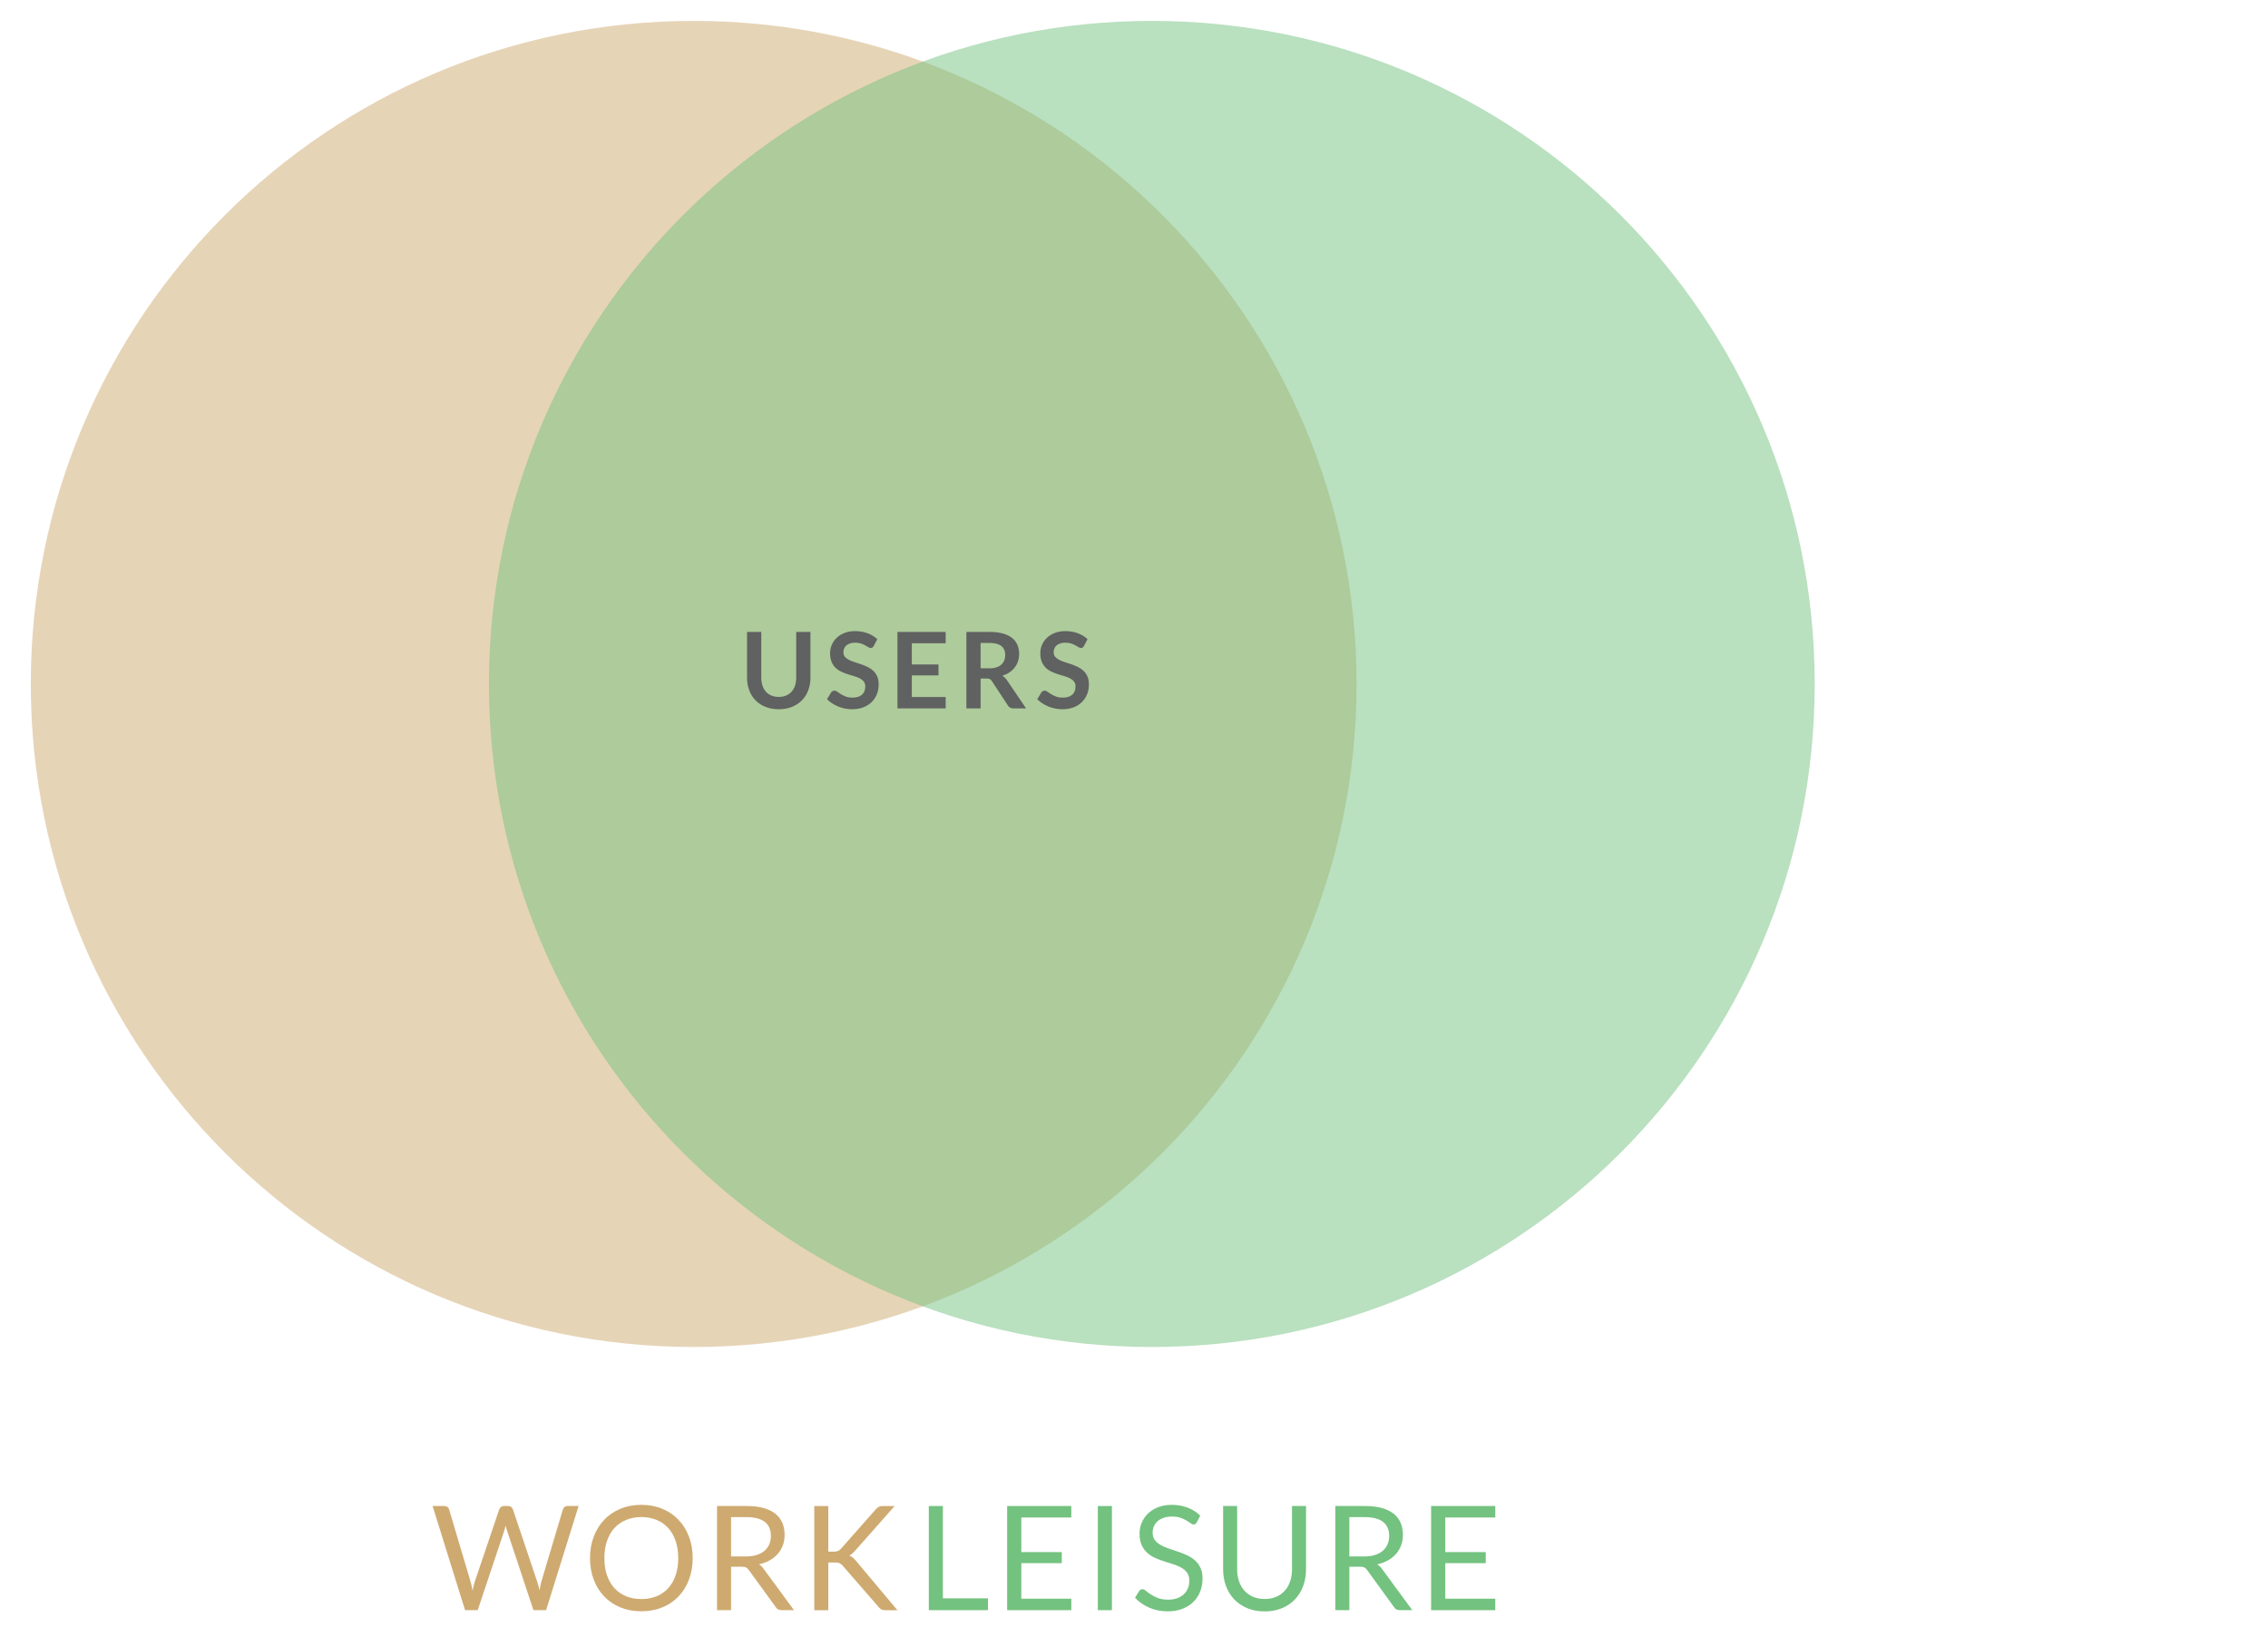
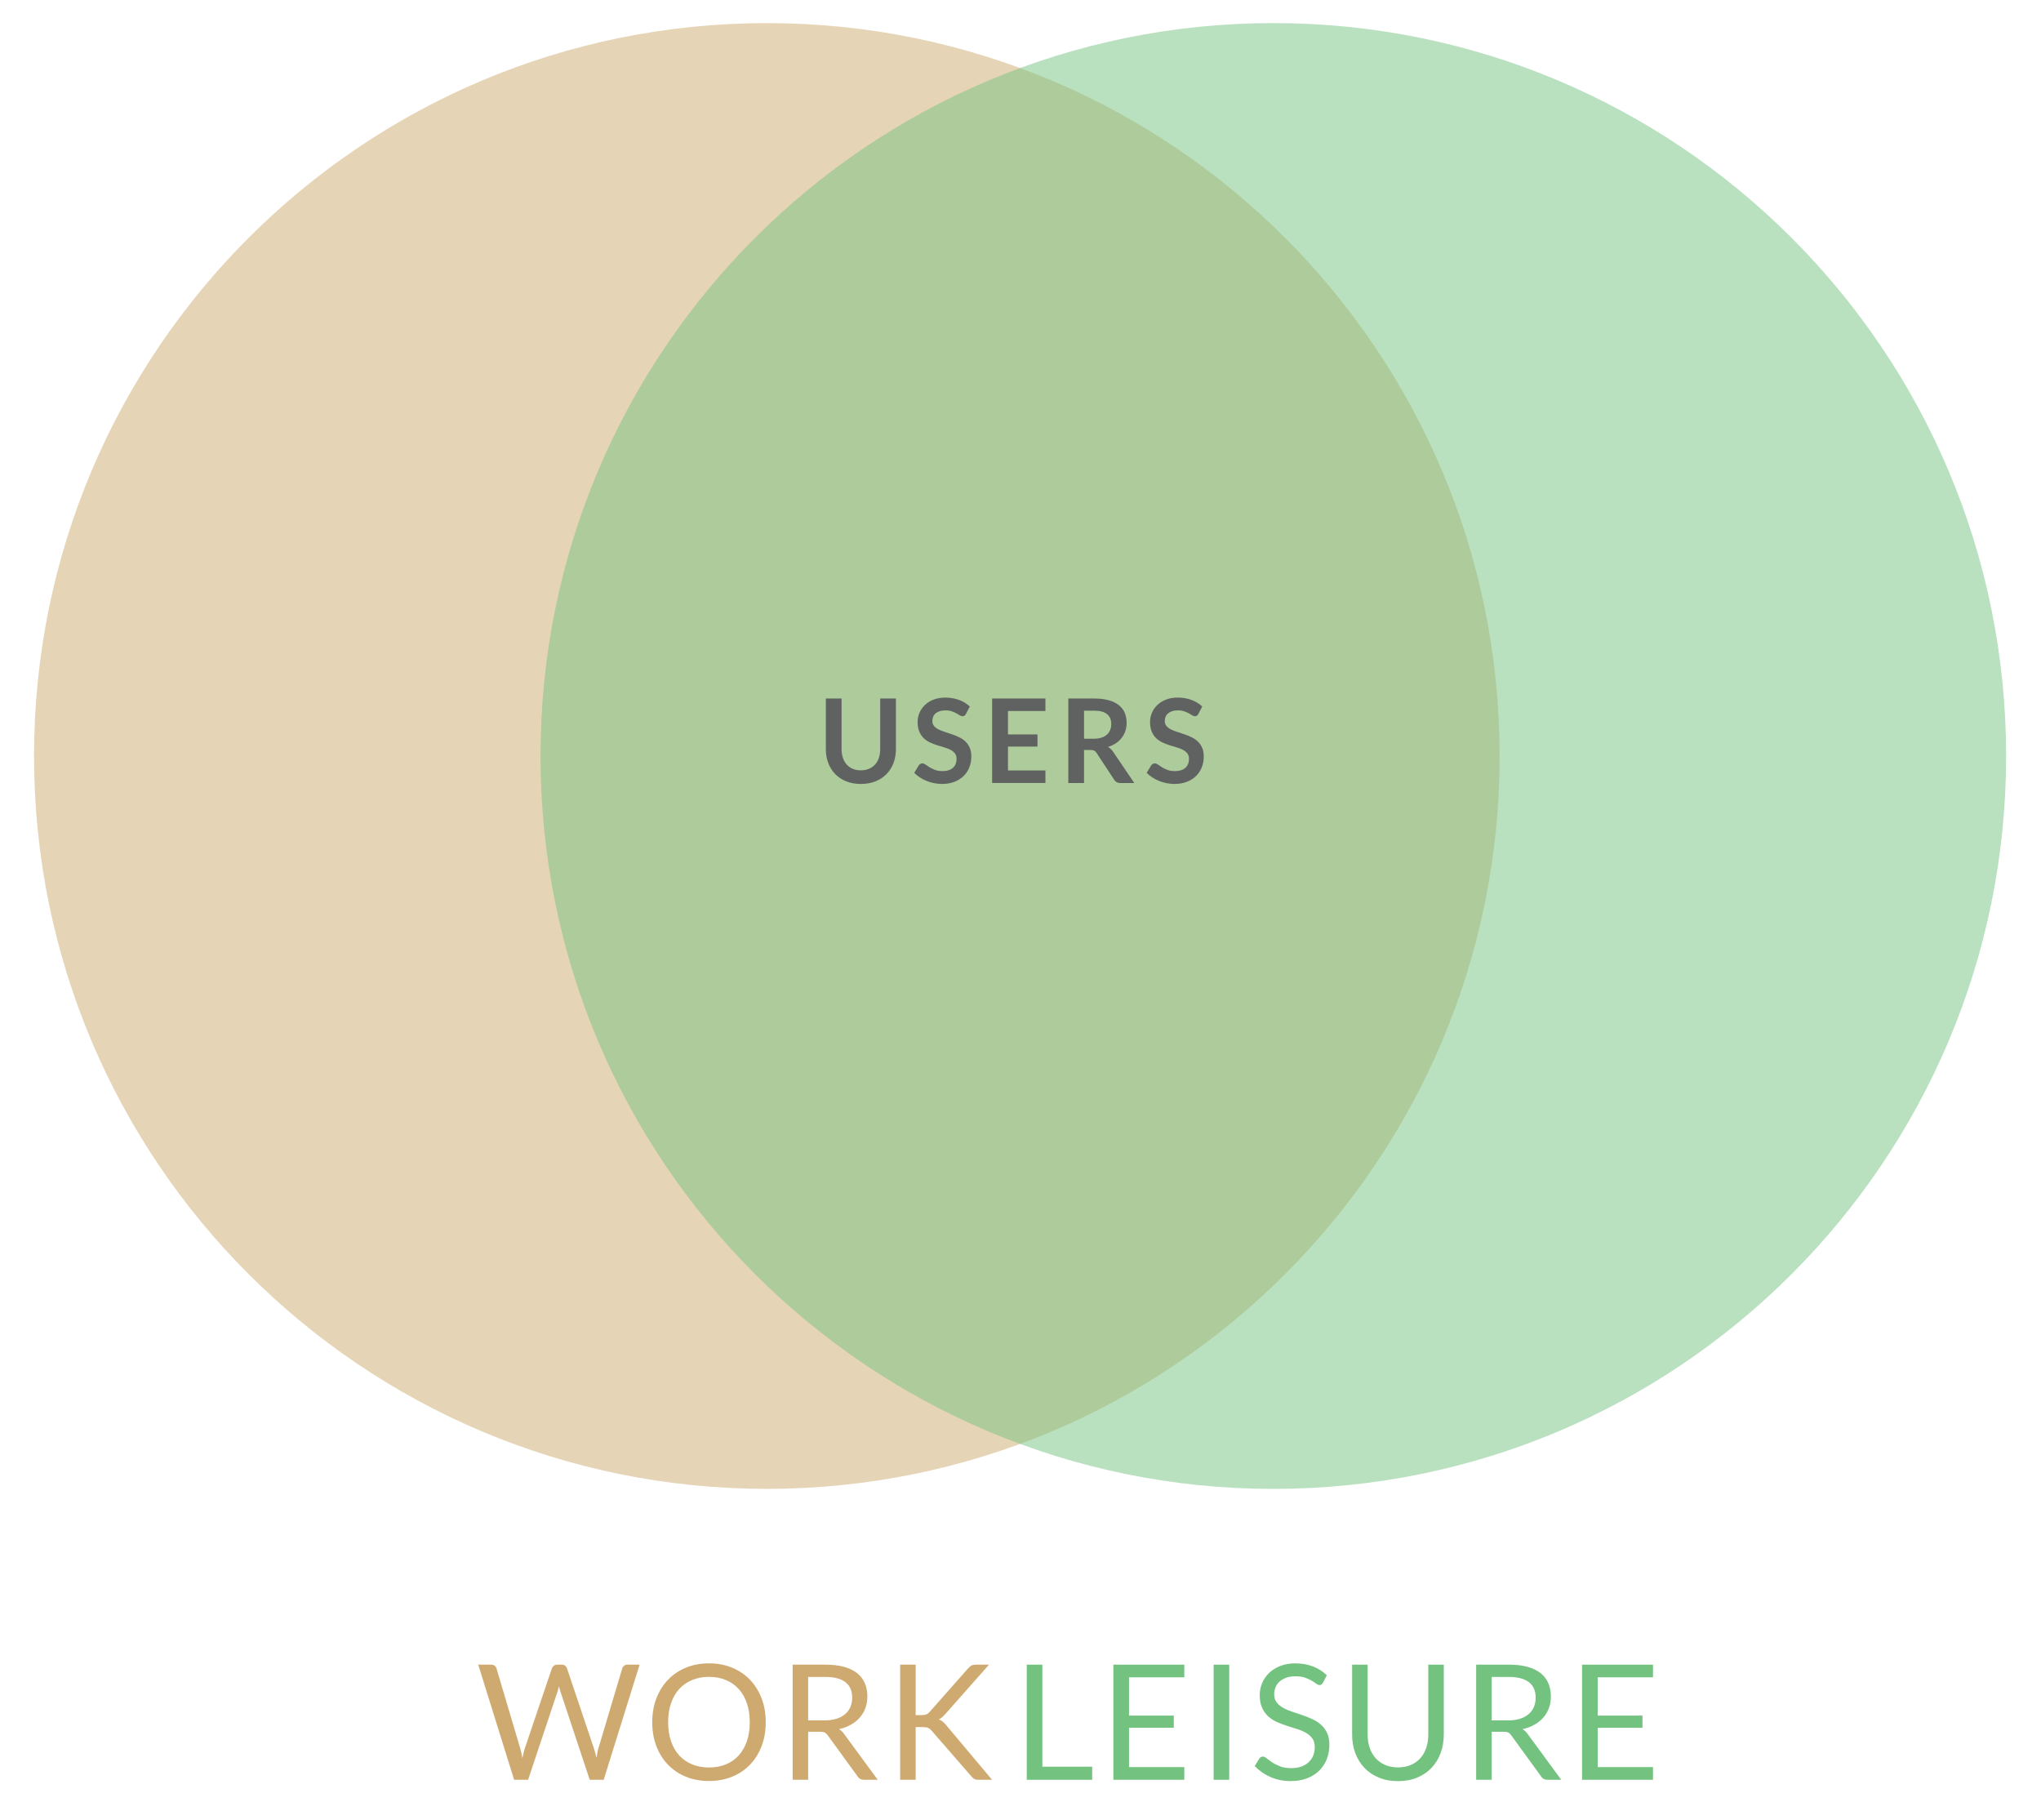
- <svg xmlns="http://www.w3.org/2000/svg" version="1.1" id="Layer_1" x="0px" y="0px" width="466.484px" height="338.559px" viewBox="0 0 466.484 338.559" enable-background="new 0 0 466.484 338.559" xml:space="preserve">
-   <path opacity="0.5" fill="#CEAA70" d="M279.013,140.639c0,75.297-61.042,136.339-136.338,136.339  c-75.3,0-136.342-61.042-136.342-136.339c0-75.3,61.042-136.342,136.342-136.342C217.971,4.297,279.013,65.34,279.013,140.639z" />
-   <circle opacity="0.5" fill="#73C27F" cx="236.911" cy="140.639" r="136.342" />
+ <svg xmlns="http://www.w3.org/2000/svg" version="1.1" id="Layer_1" x="0px" y="0px" width="379.742px" height="338.559px" viewBox="0 0 379.742 338.559" enable-background="new 0 0 379.742 338.559" xml:space="preserve">
+   <path opacity="0.5" fill="#CEAA70" enable-background="new    " d="M279.014,140.639c0,75.297-61.042,136.339-136.339,136.339  c-75.3,0-136.342-61.042-136.342-136.339c0-75.3,61.042-136.342,136.342-136.342C217.971,4.297,279.014,65.34,279.014,140.639z" />
+   <circle opacity="0.5" fill="#73C27F" enable-background="new    " cx="236.911" cy="140.639" r="136.342" />
  <g>
-     <path fill="#CEAA70" d="M88.977,309.677h2.406c0.259,0,0.473,0.065,0.643,0.194c0.169,0.13,0.284,0.294,0.344,0.493l4.424,14.888   c0.08,0.27,0.152,0.559,0.217,0.867c0.064,0.309,0.127,0.633,0.187,0.972c0.07-0.339,0.14-0.665,0.209-0.979   c0.069-0.313,0.149-0.6,0.239-0.859l5.037-14.888c0.06-0.169,0.177-0.326,0.351-0.471s0.386-0.217,0.636-0.217h0.837   c0.259,0,0.471,0.065,0.635,0.194c0.165,0.13,0.281,0.294,0.351,0.493l5.007,14.888c0.18,0.519,0.339,1.111,0.479,1.779   c0.06-0.329,0.114-0.643,0.165-0.942c0.05-0.299,0.114-0.577,0.194-0.837l4.439-14.888c0.049-0.179,0.162-0.338,0.336-0.478   s0.386-0.21,0.635-0.21h2.257l-6.682,21.42h-2.601l-5.426-16.338c-0.11-0.309-0.209-0.667-0.299-1.076   c-0.05,0.2-0.097,0.392-0.142,0.576s-0.092,0.351-0.142,0.5l-5.456,16.338h-2.601L88.977,309.677z" />
-     <path fill="#CEAA70" d="M142.473,320.395c0,1.604-0.254,3.076-0.763,4.417c-0.508,1.34-1.226,2.493-2.152,3.46   s-2.04,1.717-3.341,2.25c-1.3,0.533-2.738,0.8-4.312,0.8c-1.575,0-3.01-0.267-4.305-0.8s-2.406-1.283-3.333-2.25   s-1.645-2.12-2.152-3.46c-0.508-1.341-0.763-2.813-0.763-4.417s0.254-3.077,0.763-4.417c0.508-1.34,1.226-2.496,2.152-3.468   s2.038-1.727,3.333-2.265s2.73-0.808,4.305-0.808c1.574,0,3.012,0.27,4.312,0.808c1.301,0.538,2.414,1.293,3.341,2.265   s1.645,2.128,2.152,3.468C142.219,317.318,142.473,318.79,142.473,320.395z M139.499,320.395c0-1.315-0.18-2.496-0.538-3.543   c-0.359-1.046-0.867-1.931-1.525-2.653c-0.658-0.722-1.455-1.277-2.392-1.666s-1.983-0.583-3.139-0.583   c-1.146,0-2.188,0.194-3.124,0.583c-0.937,0.389-1.737,0.944-2.399,1.666c-0.663,0.723-1.173,1.607-1.532,2.653   c-0.359,1.047-0.538,2.228-0.538,3.543s0.179,2.494,0.538,3.535c0.358,1.041,0.869,1.923,1.532,2.646s1.462,1.275,2.399,1.659   c0.937,0.384,1.978,0.575,3.124,0.575c1.156,0,2.202-0.191,3.139-0.575s1.734-0.937,2.392-1.659s1.166-1.604,1.525-2.646   C139.319,322.889,139.499,321.71,139.499,320.395z" />
-     <path fill="#CEAA70" d="M150.365,322.158v8.938h-2.885v-21.42h6.054c1.355,0,2.526,0.138,3.513,0.411   c0.986,0.274,1.801,0.671,2.444,1.188c0.643,0.519,1.118,1.144,1.427,1.876s0.463,1.552,0.463,2.459   c0,0.757-0.12,1.465-0.358,2.122c-0.239,0.658-0.586,1.248-1.039,1.771c-0.454,0.523-1.007,0.97-1.659,1.338   c-0.653,0.369-1.393,0.647-2.22,0.837c0.359,0.209,0.678,0.514,0.957,0.912l6.248,8.505h-2.571c-0.528,0-0.917-0.204-1.166-0.613   l-5.561-7.652c-0.169-0.239-0.354-0.411-0.553-0.516c-0.2-0.105-0.499-0.157-0.897-0.157H150.365z M150.365,320.051h3.034   c0.847,0,1.592-0.103,2.235-0.307s1.181-0.493,1.614-0.867c0.434-0.373,0.76-0.819,0.979-1.338   c0.219-0.518,0.329-1.091,0.329-1.719c0-1.275-0.421-2.237-1.263-2.885c-0.842-0.647-2.095-0.972-3.759-0.972h-3.169V320.051z" />
-     <path fill="#CEAA70" d="M170.365,319.065h1.091c0.378,0,0.68-0.048,0.904-0.143s0.436-0.256,0.635-0.485l7.13-8.072   c0.219-0.249,0.431-0.426,0.635-0.53c0.204-0.104,0.466-0.157,0.785-0.157h2.466l-8.161,9.223c-0.209,0.229-0.406,0.424-0.59,0.583   c-0.185,0.159-0.381,0.289-0.591,0.389c0.279,0.09,0.523,0.225,0.732,0.403c0.209,0.18,0.429,0.404,0.658,0.673l8.52,10.149h-2.511   c-0.189,0-0.349-0.015-0.478-0.045c-0.13-0.03-0.242-0.069-0.336-0.119s-0.182-0.115-0.262-0.194   c-0.08-0.08-0.159-0.165-0.239-0.255l-7.399-8.505c-0.109-0.119-0.211-0.222-0.306-0.307c-0.095-0.084-0.205-0.156-0.329-0.216   c-0.125-0.061-0.269-0.103-0.433-0.128c-0.165-0.024-0.366-0.037-0.605-0.037h-1.315v9.806h-2.885v-21.42h2.885V319.065z" />
+     <path fill="#CEAA70" d="M88.977,309.677h2.406c0.259,0,0.473,0.065,0.643,0.194c0.169,0.13,0.284,0.294,0.344,0.493l4.424,14.888   c0.08,0.27,0.152,0.559,0.217,0.867c0.064,0.309,0.127,0.633,0.187,0.972c0.07-0.339,0.14-0.665,0.209-0.979   c0.069-0.312,0.149-0.6,0.239-0.858l5.037-14.888c0.06-0.17,0.177-0.326,0.351-0.472c0.174-0.145,0.386-0.217,0.636-0.217h0.837   c0.259,0,0.471,0.065,0.635,0.194c0.165,0.13,0.281,0.294,0.351,0.492l5.007,14.889c0.18,0.519,0.339,1.11,0.479,1.778   c0.06-0.328,0.114-0.643,0.165-0.941c0.05-0.299,0.114-0.577,0.194-0.837l4.439-14.889c0.049-0.179,0.162-0.338,0.336-0.478   c0.174-0.14,0.386-0.21,0.635-0.21h2.257l-6.682,21.42h-2.601l-5.426-16.338c-0.11-0.309-0.209-0.667-0.299-1.076   c-0.05,0.2-0.097,0.393-0.142,0.576s-0.092,0.351-0.142,0.5l-5.456,16.338h-2.601L88.977,309.677z" />
+     <path fill="#CEAA70" d="M142.473,320.395c0,1.604-0.254,3.076-0.763,4.417c-0.508,1.34-1.226,2.493-2.152,3.46   c-0.926,0.967-2.04,1.717-3.341,2.25c-1.3,0.533-2.738,0.8-4.312,0.8c-1.575,0-3.01-0.267-4.305-0.8s-2.406-1.283-3.333-2.25   c-0.927-0.967-1.645-2.12-2.152-3.46c-0.508-1.341-0.763-2.812-0.763-4.417c0-1.604,0.254-3.077,0.763-4.417   c0.508-1.34,1.226-2.496,2.152-3.468c0.926-0.972,2.038-1.727,3.333-2.265s2.73-0.809,4.305-0.809c1.574,0,3.012,0.271,4.312,0.809   c1.301,0.538,2.414,1.293,3.341,2.265c0.927,0.972,1.645,2.128,2.152,3.468C142.219,317.318,142.473,318.79,142.473,320.395z    M139.499,320.395c0-1.314-0.18-2.496-0.538-3.543c-0.359-1.046-0.867-1.931-1.525-2.652c-0.658-0.723-1.455-1.277-2.392-1.666   c-0.937-0.39-1.983-0.583-3.139-0.583c-1.146,0-2.188,0.193-3.124,0.583c-0.937,0.389-1.737,0.943-2.399,1.666   c-0.663,0.723-1.173,1.606-1.532,2.652c-0.359,1.047-0.538,2.229-0.538,3.543c0,1.315,0.179,2.494,0.538,3.535   c0.358,1.041,0.869,1.923,1.532,2.646c0.663,0.723,1.462,1.274,2.399,1.658c0.937,0.385,1.978,0.575,3.124,0.575   c1.156,0,2.202-0.19,3.139-0.575c0.937-0.384,1.734-0.937,2.392-1.658c0.658-0.723,1.166-1.604,1.525-2.646   C139.319,322.889,139.499,321.71,139.499,320.395z" />
+     <path fill="#CEAA70" d="M150.365,322.158v8.938h-2.885v-21.42h6.054c1.355,0,2.526,0.138,3.513,0.411   c0.986,0.273,1.801,0.671,2.444,1.188c0.643,0.52,1.118,1.145,1.427,1.876c0.309,0.732,0.463,1.553,0.463,2.459   c0,0.758-0.12,1.466-0.358,2.122c-0.239,0.658-0.586,1.248-1.039,1.771c-0.454,0.522-1.007,0.97-1.659,1.338   c-0.653,0.369-1.393,0.646-2.22,0.837c0.359,0.209,0.678,0.514,0.957,0.912l6.248,8.505h-2.571c-0.528,0-0.917-0.204-1.166-0.613   l-5.561-7.651c-0.169-0.239-0.354-0.411-0.553-0.517c-0.2-0.104-0.499-0.156-0.897-0.156L150.365,322.158L150.365,322.158z    M150.365,320.051h3.034c0.847,0,1.592-0.103,2.235-0.307c0.643-0.204,1.181-0.493,1.614-0.867c0.434-0.373,0.76-0.819,0.979-1.338   c0.219-0.519,0.329-1.092,0.329-1.72c0-1.274-0.421-2.236-1.263-2.885c-0.842-0.646-2.095-0.972-3.759-0.972h-3.169V320.051   L150.365,320.051z" />
+     <path fill="#CEAA70" d="M170.365,319.065h1.091c0.378,0,0.68-0.048,0.904-0.143c0.224-0.095,0.436-0.256,0.635-0.485l7.13-8.071   c0.219-0.249,0.431-0.427,0.635-0.53c0.204-0.104,0.466-0.157,0.785-0.157h2.466l-8.161,9.223c-0.209,0.229-0.406,0.425-0.59,0.583   c-0.185,0.159-0.381,0.289-0.591,0.39c0.279,0.09,0.523,0.225,0.732,0.402c0.209,0.181,0.429,0.404,0.658,0.674l8.52,10.148h-2.511   c-0.189,0-0.349-0.015-0.478-0.045c-0.13-0.03-0.242-0.069-0.336-0.119c-0.094-0.05-0.182-0.115-0.262-0.193   c-0.08-0.08-0.159-0.165-0.239-0.256l-7.399-8.505c-0.109-0.119-0.211-0.222-0.306-0.307c-0.095-0.084-0.205-0.156-0.329-0.216   c-0.125-0.062-0.269-0.104-0.433-0.128c-0.165-0.024-0.366-0.037-0.605-0.037h-1.315v9.806h-2.885v-21.42h2.885L170.365,319.065   L170.365,319.065z" />
  </g>
  <g>
-     <path fill="#73C27F" d="M193.936,328.66h9.268v2.437h-12.167v-21.42h2.899V328.66z" />
-     <path fill="#73C27F" d="M220.348,309.677v2.362h-10.284v7.114h8.326v2.272h-8.326v7.31h10.284v2.361h-13.198v-21.42H220.348z" />
+     <path fill="#73C27F" d="M193.936,328.66h9.268v2.437h-12.167v-21.42h2.899V328.66L193.936,328.66z" />
+     <path fill="#73C27F" d="M220.348,309.677v2.362h-10.284v7.113h8.326v2.272h-8.326v7.31h10.284v2.361H207.15v-21.42L220.348,309.677   L220.348,309.677z" />
    <path fill="#73C27F" d="M228.703,331.097h-2.899v-21.42h2.899V331.097z" />
-     <path fill="#73C27F" d="M246.162,313.026c-0.09,0.149-0.185,0.262-0.284,0.336c-0.1,0.075-0.229,0.112-0.389,0.112   c-0.169,0-0.366-0.085-0.59-0.254c-0.225-0.17-0.509-0.356-0.853-0.561s-0.757-0.392-1.24-0.561   c-0.483-0.17-1.069-0.254-1.757-0.254c-0.647,0-1.221,0.087-1.719,0.262c-0.498,0.174-0.914,0.41-1.248,0.71   c-0.334,0.299-0.586,0.649-0.755,1.054c-0.17,0.403-0.254,0.839-0.254,1.308c0,0.598,0.146,1.094,0.44,1.487   s0.683,0.729,1.166,1.009s1.031,0.521,1.645,0.725c0.612,0.205,1.24,0.417,1.884,0.636c0.643,0.219,1.271,0.466,1.883,0.74   c0.613,0.273,1.161,0.62,1.645,1.038c0.483,0.419,0.872,0.933,1.166,1.54s0.44,1.355,0.44,2.242c0,0.937-0.159,1.816-0.479,2.638   c-0.318,0.822-0.784,1.537-1.397,2.146c-0.612,0.607-1.365,1.086-2.257,1.435s-1.905,0.523-3.042,0.523   c-1.385,0-2.648-0.252-3.789-0.755s-2.115-1.184-2.922-2.04l0.837-1.376c0.079-0.109,0.177-0.201,0.292-0.276   c0.114-0.074,0.241-0.111,0.381-0.111c0.209,0,0.448,0.111,0.717,0.336c0.27,0.224,0.605,0.471,1.01,0.74   c0.403,0.269,0.892,0.516,1.465,0.739c0.572,0.225,1.272,0.337,2.1,0.337c0.688,0,1.301-0.095,1.839-0.284s0.994-0.456,1.367-0.8   c0.374-0.344,0.66-0.755,0.859-1.233s0.299-1.011,0.299-1.6c0-0.647-0.146-1.178-0.44-1.592c-0.294-0.413-0.68-0.76-1.158-1.039   c-0.479-0.278-1.024-0.516-1.637-0.71c-0.613-0.194-1.241-0.394-1.884-0.598s-1.271-0.44-1.883-0.71   c-0.613-0.269-1.159-0.617-1.637-1.046c-0.479-0.429-0.865-0.965-1.159-1.607s-0.441-1.437-0.441-2.384   c0-0.757,0.147-1.489,0.441-2.197c0.294-0.707,0.72-1.335,1.278-1.884c0.558-0.548,1.248-0.986,2.07-1.315   c0.822-0.328,1.766-0.493,2.832-0.493c1.196,0,2.287,0.189,3.273,0.568c0.987,0.379,1.849,0.927,2.586,1.645L246.162,313.026z" />
-     <path fill="#73C27F" d="M260.108,328.795c0.887,0,1.679-0.149,2.376-0.448c0.698-0.299,1.288-0.718,1.771-1.256   s0.853-1.181,1.106-1.929c0.254-0.747,0.381-1.569,0.381-2.466v-13.02h2.885v13.02c0,1.235-0.196,2.382-0.59,3.438   c-0.394,1.057-0.957,1.971-1.689,2.743s-1.627,1.378-2.683,1.816c-1.057,0.438-2.242,0.657-3.558,0.657s-2.502-0.219-3.558-0.657   c-1.057-0.438-1.953-1.044-2.69-1.816s-1.303-1.687-1.696-2.743c-0.395-1.056-0.591-2.202-0.591-3.438v-13.02h2.885v13.005   c0,0.896,0.127,1.719,0.381,2.466c0.255,0.747,0.623,1.391,1.106,1.929s1.076,0.959,1.778,1.263   C258.426,328.643,259.22,328.795,260.108,328.795z" />
-     <path fill="#73C27F" d="M277.536,322.158v8.938h-2.885v-21.42h6.054c1.355,0,2.526,0.138,3.513,0.411   c0.987,0.274,1.802,0.671,2.444,1.188c0.643,0.519,1.118,1.144,1.428,1.876c0.309,0.732,0.463,1.552,0.463,2.459   c0,0.757-0.119,1.465-0.358,2.122c-0.239,0.658-0.586,1.248-1.039,1.771s-1.007,0.97-1.659,1.338   c-0.652,0.369-1.393,0.647-2.22,0.837c0.358,0.209,0.678,0.514,0.957,0.912l6.248,8.505h-2.571c-0.528,0-0.917-0.204-1.166-0.613   l-5.561-7.652c-0.169-0.239-0.354-0.411-0.553-0.516c-0.199-0.105-0.498-0.157-0.897-0.157H277.536z M277.536,320.051h3.035   c0.847,0,1.592-0.103,2.234-0.307s1.181-0.493,1.614-0.867c0.434-0.373,0.76-0.819,0.979-1.338   c0.219-0.518,0.328-1.091,0.328-1.719c0-1.275-0.421-2.237-1.263-2.885c-0.843-0.647-2.096-0.972-3.76-0.972h-3.169V320.051z" />
-     <path fill="#73C27F" d="M307.55,309.677v2.362h-10.284v7.114h8.326v2.272h-8.326v7.31h10.284v2.361h-13.199v-21.42H307.55z" />
+     <path fill="#73C27F" d="M246.162,313.026c-0.09,0.149-0.186,0.263-0.284,0.336c-0.101,0.075-0.229,0.112-0.39,0.112   c-0.168,0-0.365-0.085-0.59-0.254c-0.225-0.17-0.508-0.355-0.853-0.561c-0.344-0.205-0.757-0.393-1.239-0.562   c-0.483-0.17-1.07-0.254-1.758-0.254c-0.646,0-1.221,0.087-1.719,0.262c-0.498,0.174-0.914,0.41-1.248,0.71   s-0.586,0.649-0.755,1.055c-0.17,0.402-0.254,0.839-0.254,1.308c0,0.598,0.146,1.094,0.44,1.487   c0.293,0.393,0.682,0.729,1.166,1.009c0.482,0.28,1.03,0.521,1.645,0.725c0.611,0.205,1.24,0.417,1.884,0.637   c0.644,0.219,1.271,0.466,1.883,0.739c0.613,0.273,1.161,0.62,1.646,1.038c0.482,0.419,0.871,0.934,1.166,1.54   c0.293,0.607,0.439,1.355,0.439,2.242c0,0.938-0.158,1.816-0.479,2.638c-0.318,0.822-0.784,1.537-1.397,2.146   c-0.612,0.606-1.364,1.086-2.257,1.435c-0.893,0.35-1.904,0.523-3.042,0.523c-1.385,0-2.647-0.252-3.789-0.755   s-2.114-1.185-2.922-2.04l0.837-1.376c0.079-0.109,0.178-0.201,0.292-0.276c0.114-0.074,0.241-0.111,0.381-0.111   c0.209,0,0.448,0.111,0.718,0.336s0.604,0.472,1.01,0.74c0.402,0.27,0.892,0.517,1.465,0.739c0.572,0.225,1.271,0.337,2.1,0.337   c0.688,0,1.301-0.095,1.84-0.284c0.537-0.188,0.993-0.456,1.366-0.8c0.374-0.344,0.66-0.755,0.859-1.233   c0.198-0.478,0.299-1.011,0.299-1.6c0-0.646-0.146-1.178-0.44-1.592c-0.293-0.413-0.68-0.76-1.158-1.039   c-0.479-0.278-1.023-0.516-1.637-0.71s-1.24-0.395-1.884-0.598c-0.644-0.204-1.271-0.44-1.883-0.71   c-0.613-0.27-1.159-0.617-1.638-1.047c-0.479-0.429-0.864-0.965-1.158-1.606c-0.295-0.643-0.441-1.438-0.441-2.384   c0-0.758,0.146-1.489,0.441-2.197c0.294-0.707,0.72-1.335,1.277-1.884c0.559-0.548,1.248-0.986,2.07-1.315   c0.822-0.328,1.766-0.493,2.832-0.493c1.196,0,2.287,0.189,3.273,0.568s1.849,0.927,2.586,1.645L246.162,313.026z" />
+     <path fill="#73C27F" d="M260.107,328.795c0.888,0,1.68-0.149,2.377-0.448s1.287-0.718,1.771-1.256s0.853-1.181,1.106-1.929   c0.254-0.747,0.381-1.569,0.381-2.467v-13.02h2.885v13.02c0,1.235-0.195,2.383-0.59,3.438c-0.395,1.057-0.957,1.971-1.689,2.743   c-0.731,0.771-1.627,1.378-2.683,1.815c-1.058,0.438-2.242,0.657-3.558,0.657c-1.316,0-2.502-0.219-3.559-0.657   c-1.057-0.438-1.953-1.044-2.689-1.815c-0.737-0.772-1.303-1.688-1.696-2.743c-0.396-1.056-0.591-2.202-0.591-3.438v-13.02h2.885   v13.005c0,0.896,0.127,1.719,0.381,2.466c0.255,0.747,0.623,1.392,1.105,1.93c0.483,0.538,1.076,0.959,1.779,1.263   S259.221,328.795,260.107,328.795z" />
+     <path fill="#73C27F" d="M277.536,322.158v8.938h-2.886v-21.42h6.055c1.355,0,2.525,0.138,3.513,0.411s1.802,0.671,2.444,1.188   c0.643,0.52,1.117,1.145,1.428,1.876c0.309,0.732,0.463,1.553,0.463,2.459c0,0.758-0.119,1.466-0.357,2.122   c-0.239,0.658-0.586,1.248-1.039,1.771c-0.453,0.522-1.008,0.97-1.659,1.338c-0.651,0.369-1.394,0.646-2.22,0.837   c0.357,0.209,0.678,0.514,0.957,0.912l6.248,8.505h-2.571c-0.528,0-0.917-0.204-1.166-0.613l-5.562-7.651   c-0.168-0.239-0.354-0.411-0.553-0.517c-0.199-0.104-0.498-0.156-0.896-0.156L277.536,322.158L277.536,322.158z M277.536,320.051   h3.034c0.848,0,1.593-0.103,2.234-0.307c0.643-0.204,1.182-0.493,1.614-0.867c0.435-0.373,0.761-0.819,0.979-1.338   s0.328-1.092,0.328-1.72c0-1.274-0.422-2.236-1.264-2.885c-0.843-0.646-2.096-0.972-3.76-0.972h-3.169v8.088H277.536z" />
+     <path fill="#73C27F" d="M307.55,309.677v2.362h-10.284v7.113h8.326v2.272h-8.326v7.31h10.284v2.361h-13.198v-21.42L307.55,309.677   L307.55,309.677z" />
  </g>
  <g>
-     <path fill="#606161" d="M160.166,143.305c0.565,0,1.071-0.094,1.517-0.283c0.445-0.188,0.822-0.453,1.13-0.793   s0.543-0.754,0.707-1.239c0.163-0.486,0.245-1.029,0.245-1.631v-9.414h2.924v9.414c0,0.935-0.15,1.799-0.451,2.593   s-0.734,1.479-1.299,2.055c-0.565,0.576-1.25,1.025-2.055,1.348c-0.805,0.323-1.71,0.484-2.718,0.484s-1.914-0.161-2.718-0.484   c-0.805-0.322-1.488-0.771-2.049-1.348s-0.993-1.261-1.293-2.055s-0.451-1.658-0.451-2.593v-9.414h2.924v9.403   c0,0.602,0.082,1.145,0.245,1.63c0.163,0.486,0.396,0.901,0.701,1.245c0.304,0.344,0.679,0.61,1.125,0.799   S159.6,143.305,160.166,143.305z" />
-     <path fill="#606161" d="M179.722,132.804c-0.08,0.16-0.172,0.272-0.277,0.337c-0.105,0.065-0.23,0.098-0.375,0.098   s-0.308-0.056-0.489-0.168s-0.395-0.237-0.642-0.375c-0.246-0.138-0.534-0.263-0.864-0.375c-0.33-0.112-0.72-0.169-1.169-0.169   c-0.406,0-0.759,0.049-1.06,0.147c-0.301,0.098-0.555,0.234-0.761,0.408s-0.36,0.382-0.462,0.625s-0.152,0.509-0.152,0.799   c0,0.37,0.104,0.678,0.31,0.924s0.48,0.457,0.821,0.63c0.34,0.174,0.728,0.33,1.163,0.467c0.435,0.138,0.878,0.285,1.332,0.44   c0.453,0.156,0.897,0.337,1.332,0.543c0.435,0.207,0.823,0.468,1.164,0.783c0.34,0.315,0.614,0.701,0.82,1.158   s0.31,1.011,0.31,1.664c0,0.71-0.122,1.375-0.364,1.995s-0.598,1.16-1.065,1.62c-0.467,0.46-1.038,0.823-1.712,1.087   c-0.674,0.264-1.446,0.396-2.315,0.396c-0.5,0-0.993-0.049-1.479-0.146c-0.486-0.098-0.951-0.237-1.397-0.418   s-0.863-0.399-1.25-0.652c-0.388-0.254-0.734-0.537-1.039-0.848l0.848-1.402c0.08-0.102,0.176-0.187,0.288-0.255   s0.237-0.104,0.375-0.104c0.181,0,0.377,0.075,0.587,0.223c0.21,0.148,0.458,0.313,0.745,0.495   c0.287,0.181,0.624,0.346,1.011,0.495s0.854,0.223,1.397,0.223c0.833,0,1.479-0.197,1.935-0.592s0.685-0.962,0.685-1.701   c0-0.413-0.103-0.75-0.31-1.011s-0.48-0.48-0.821-0.658c-0.341-0.177-0.729-0.328-1.163-0.451   c-0.435-0.123-0.877-0.257-1.326-0.402c-0.45-0.145-0.892-0.318-1.327-0.521c-0.435-0.203-0.822-0.467-1.163-0.793   s-0.614-0.734-0.821-1.223s-0.31-1.093-0.31-1.81c0-0.572,0.114-1.13,0.342-1.674c0.229-0.544,0.562-1.026,1-1.446   c0.438-0.42,0.977-0.757,1.614-1.011c0.638-0.253,1.366-0.38,2.185-0.38c0.928,0,1.783,0.145,2.566,0.435   c0.783,0.29,1.449,0.696,2,1.218L179.722,132.804z" />
-     <path fill="#606161" d="M194.506,129.945v2.326h-6.968v4.359h5.49v2.25h-5.49v4.446h6.968v2.337h-9.915v-15.719H194.506z" />
-     <path fill="#606161" d="M201.692,139.522v6.142h-2.924v-15.719h4.794c1.072,0,1.991,0.11,2.756,0.332s1.392,0.531,1.88,0.93   c0.489,0.398,0.848,0.875,1.077,1.429c0.228,0.555,0.342,1.165,0.342,1.832c0,0.529-0.078,1.029-0.234,1.5s-0.38,0.899-0.674,1.283   c-0.293,0.384-0.656,0.721-1.087,1.011c-0.431,0.29-0.922,0.521-1.473,0.695c0.37,0.21,0.688,0.511,0.957,0.902l3.935,5.805h-2.63   c-0.254,0-0.47-0.051-0.647-0.152c-0.178-0.101-0.328-0.246-0.451-0.435l-3.305-5.033c-0.124-0.188-0.259-0.322-0.408-0.402   c-0.148-0.08-0.368-0.12-0.658-0.12H201.692z M201.692,137.424h1.826c0.551,0,1.031-0.069,1.44-0.207   c0.409-0.138,0.746-0.328,1.011-0.571c0.265-0.243,0.462-0.531,0.593-0.864c0.13-0.333,0.196-0.699,0.196-1.098   c0-0.797-0.263-1.41-0.789-1.837c-0.525-0.427-1.328-0.641-2.408-0.641h-1.87V137.424z" />
-     <path fill="#606161" d="M222.966,132.804c-0.08,0.16-0.172,0.272-0.277,0.337c-0.105,0.065-0.23,0.098-0.375,0.098   s-0.308-0.056-0.489-0.168s-0.395-0.237-0.642-0.375c-0.246-0.138-0.534-0.263-0.864-0.375c-0.33-0.112-0.72-0.169-1.169-0.169   c-0.406,0-0.759,0.049-1.06,0.147c-0.301,0.098-0.555,0.234-0.761,0.408s-0.36,0.382-0.462,0.625s-0.152,0.509-0.152,0.799   c0,0.37,0.104,0.678,0.31,0.924s0.48,0.457,0.821,0.63c0.34,0.174,0.728,0.33,1.163,0.467c0.435,0.138,0.878,0.285,1.332,0.44   c0.453,0.156,0.897,0.337,1.332,0.543c0.435,0.207,0.823,0.468,1.164,0.783c0.34,0.315,0.614,0.701,0.82,1.158   s0.31,1.011,0.31,1.664c0,0.71-0.122,1.375-0.364,1.995s-0.598,1.16-1.065,1.62c-0.467,0.46-1.038,0.823-1.712,1.087   c-0.674,0.264-1.446,0.396-2.315,0.396c-0.5,0-0.993-0.049-1.479-0.146c-0.486-0.098-0.951-0.237-1.397-0.418   s-0.863-0.399-1.25-0.652c-0.388-0.254-0.734-0.537-1.039-0.848l0.848-1.402c0.08-0.102,0.176-0.187,0.288-0.255   s0.237-0.104,0.375-0.104c0.181,0,0.377,0.075,0.587,0.223c0.21,0.148,0.458,0.313,0.745,0.495   c0.287,0.181,0.624,0.346,1.011,0.495s0.854,0.223,1.397,0.223c0.833,0,1.479-0.197,1.935-0.592s0.685-0.962,0.685-1.701   c0-0.413-0.103-0.75-0.31-1.011s-0.48-0.48-0.821-0.658c-0.341-0.177-0.729-0.328-1.163-0.451   c-0.435-0.123-0.877-0.257-1.326-0.402c-0.45-0.145-0.892-0.318-1.327-0.521c-0.435-0.203-0.822-0.467-1.163-0.793   s-0.614-0.734-0.821-1.223s-0.31-1.093-0.31-1.81c0-0.572,0.114-1.13,0.342-1.674c0.229-0.544,0.562-1.026,1-1.446   c0.438-0.42,0.977-0.757,1.614-1.011c0.638-0.253,1.366-0.38,2.185-0.38c0.928,0,1.783,0.145,2.566,0.435   c0.783,0.29,1.449,0.696,2,1.218L222.966,132.804z" />
+     <path fill="#606161" d="M160.166,143.305c0.565,0,1.071-0.094,1.517-0.283c0.445-0.188,0.822-0.453,1.13-0.793   s0.543-0.754,0.707-1.238c0.163-0.486,0.245-1.029,0.245-1.632v-9.414h2.924v9.414c0,0.936-0.15,1.8-0.451,2.594   c-0.301,0.794-0.734,1.479-1.299,2.055s-1.25,1.025-2.055,1.348c-0.805,0.323-1.71,0.484-2.718,0.484s-1.914-0.161-2.718-0.484   c-0.805-0.321-1.488-0.771-2.049-1.348s-0.993-1.261-1.293-2.055c-0.3-0.794-0.451-1.658-0.451-2.594v-9.414h2.924v9.403   c0,0.603,0.082,1.146,0.245,1.63c0.163,0.486,0.396,0.901,0.701,1.245c0.304,0.344,0.679,0.61,1.125,0.799   C159.096,143.211,159.6,143.305,160.166,143.305z" />
+     <path fill="#606161" d="M179.722,132.804c-0.08,0.16-0.172,0.272-0.277,0.337c-0.105,0.065-0.23,0.099-0.375,0.099   s-0.308-0.057-0.489-0.168c-0.181-0.112-0.395-0.237-0.642-0.375c-0.246-0.139-0.534-0.264-0.864-0.375   c-0.33-0.112-0.72-0.17-1.169-0.17c-0.406,0-0.759,0.05-1.06,0.147c-0.301,0.098-0.555,0.234-0.761,0.408s-0.36,0.382-0.462,0.625   s-0.152,0.509-0.152,0.799c0,0.37,0.104,0.678,0.31,0.924c0.206,0.246,0.48,0.457,0.821,0.63c0.34,0.174,0.728,0.33,1.163,0.467   c0.435,0.139,0.878,0.285,1.332,0.44c0.453,0.156,0.897,0.337,1.332,0.543c0.435,0.207,0.823,0.468,1.164,0.783   c0.34,0.314,0.614,0.701,0.82,1.158s0.31,1.011,0.31,1.664c0,0.71-0.122,1.375-0.364,1.994c-0.242,0.62-0.598,1.16-1.065,1.62   c-0.467,0.46-1.038,0.823-1.712,1.087c-0.674,0.265-1.446,0.396-2.315,0.396c-0.5,0-0.993-0.049-1.479-0.146   c-0.486-0.098-0.951-0.236-1.397-0.418c-0.446-0.181-0.863-0.398-1.25-0.651c-0.388-0.254-0.734-0.537-1.039-0.849l0.848-1.401   c0.08-0.103,0.176-0.188,0.288-0.255c0.112-0.068,0.237-0.104,0.375-0.104c0.181,0,0.377,0.075,0.587,0.223   c0.21,0.148,0.458,0.313,0.745,0.495c0.287,0.182,0.624,0.347,1.011,0.495c0.387,0.149,0.854,0.224,1.397,0.224   c0.833,0,1.479-0.197,1.935-0.593c0.456-0.395,0.685-0.962,0.685-1.7c0-0.413-0.103-0.75-0.31-1.012   c-0.207-0.261-0.48-0.479-0.821-0.658c-0.341-0.177-0.729-0.327-1.163-0.45c-0.435-0.123-0.877-0.258-1.326-0.402   c-0.45-0.145-0.892-0.318-1.327-0.521c-0.435-0.203-0.822-0.468-1.163-0.794c-0.341-0.325-0.614-0.733-0.821-1.223   s-0.31-1.093-0.31-1.81c0-0.572,0.114-1.13,0.342-1.674c0.229-0.545,0.562-1.026,1-1.446s0.977-0.757,1.614-1.011   c0.638-0.254,1.366-0.381,2.185-0.381c0.928,0,1.783,0.146,2.566,0.436c0.783,0.29,1.449,0.696,2,1.218L179.722,132.804z" />
+     <path fill="#606161" d="M194.506,129.945v2.326h-6.968v4.359h5.49v2.25h-5.49v4.446h6.968v2.337h-9.915v-15.72L194.506,129.945   L194.506,129.945z" />
+     <path fill="#606161" d="M201.692,139.522v6.143h-2.924v-15.72h4.794c1.072,0,1.991,0.11,2.756,0.332   c0.765,0.223,1.392,0.531,1.88,0.931c0.489,0.397,0.848,0.875,1.077,1.429c0.228,0.555,0.342,1.165,0.342,1.832   c0,0.529-0.078,1.029-0.234,1.5c-0.156,0.471-0.38,0.899-0.674,1.283c-0.293,0.384-0.656,0.721-1.087,1.011   s-0.922,0.521-1.473,0.695c0.37,0.21,0.688,0.511,0.957,0.901l3.935,5.806h-2.63c-0.254,0-0.47-0.051-0.647-0.152   c-0.178-0.101-0.328-0.246-0.451-0.435l-3.305-5.033c-0.124-0.188-0.259-0.322-0.408-0.402c-0.148-0.08-0.368-0.12-0.658-0.12   H201.692L201.692,139.522z M201.692,137.424h1.826c0.551,0,1.031-0.069,1.44-0.207s0.746-0.328,1.011-0.571   c0.265-0.243,0.462-0.53,0.593-0.863c0.13-0.333,0.196-0.699,0.196-1.099c0-0.797-0.263-1.41-0.789-1.837   c-0.525-0.427-1.328-0.641-2.408-0.641h-1.87L201.692,137.424L201.692,137.424z" />
+     <path fill="#606161" d="M222.966,132.804c-0.08,0.16-0.172,0.272-0.277,0.337c-0.105,0.065-0.23,0.099-0.375,0.099   s-0.308-0.057-0.489-0.168c-0.181-0.112-0.395-0.237-0.642-0.375c-0.246-0.139-0.534-0.264-0.864-0.375   c-0.33-0.112-0.72-0.17-1.169-0.17c-0.406,0-0.759,0.05-1.06,0.147c-0.301,0.098-0.555,0.234-0.761,0.408s-0.36,0.382-0.462,0.625   s-0.152,0.509-0.152,0.799c0,0.37,0.104,0.678,0.31,0.924s0.48,0.457,0.821,0.63c0.34,0.174,0.728,0.33,1.163,0.467   c0.435,0.139,0.878,0.285,1.332,0.44c0.453,0.156,0.897,0.337,1.332,0.543c0.435,0.207,0.823,0.468,1.164,0.783   c0.34,0.314,0.614,0.701,0.82,1.158c0.206,0.457,0.31,1.011,0.31,1.664c0,0.71-0.122,1.375-0.364,1.994   c-0.242,0.62-0.598,1.16-1.065,1.62c-0.467,0.46-1.038,0.823-1.712,1.087c-0.674,0.265-1.446,0.396-2.315,0.396   c-0.5,0-0.993-0.049-1.479-0.146c-0.486-0.098-0.951-0.236-1.397-0.418c-0.446-0.181-0.863-0.398-1.25-0.651   c-0.388-0.254-0.734-0.537-1.039-0.849l0.848-1.401c0.08-0.103,0.176-0.188,0.288-0.255c0.112-0.068,0.237-0.104,0.375-0.104   c0.181,0,0.377,0.075,0.587,0.223c0.21,0.148,0.458,0.313,0.745,0.495s0.624,0.347,1.011,0.495   c0.387,0.149,0.854,0.224,1.397,0.224c0.833,0,1.479-0.197,1.935-0.593c0.456-0.395,0.685-0.962,0.685-1.7   c0-0.413-0.103-0.75-0.31-1.012c-0.207-0.261-0.48-0.479-0.821-0.658c-0.341-0.177-0.729-0.327-1.163-0.45   c-0.435-0.123-0.877-0.258-1.326-0.402c-0.45-0.145-0.892-0.318-1.327-0.521c-0.435-0.203-0.822-0.468-1.163-0.794   c-0.341-0.325-0.614-0.733-0.821-1.223s-0.31-1.093-0.31-1.81c0-0.572,0.114-1.13,0.342-1.674c0.229-0.545,0.562-1.026,1-1.446   s0.977-0.757,1.614-1.011c0.638-0.254,1.366-0.381,2.185-0.381c0.928,0,1.783,0.146,2.566,0.436c0.783,0.29,1.449,0.696,2,1.218   L222.966,132.804z" />
  </g>
</svg>
